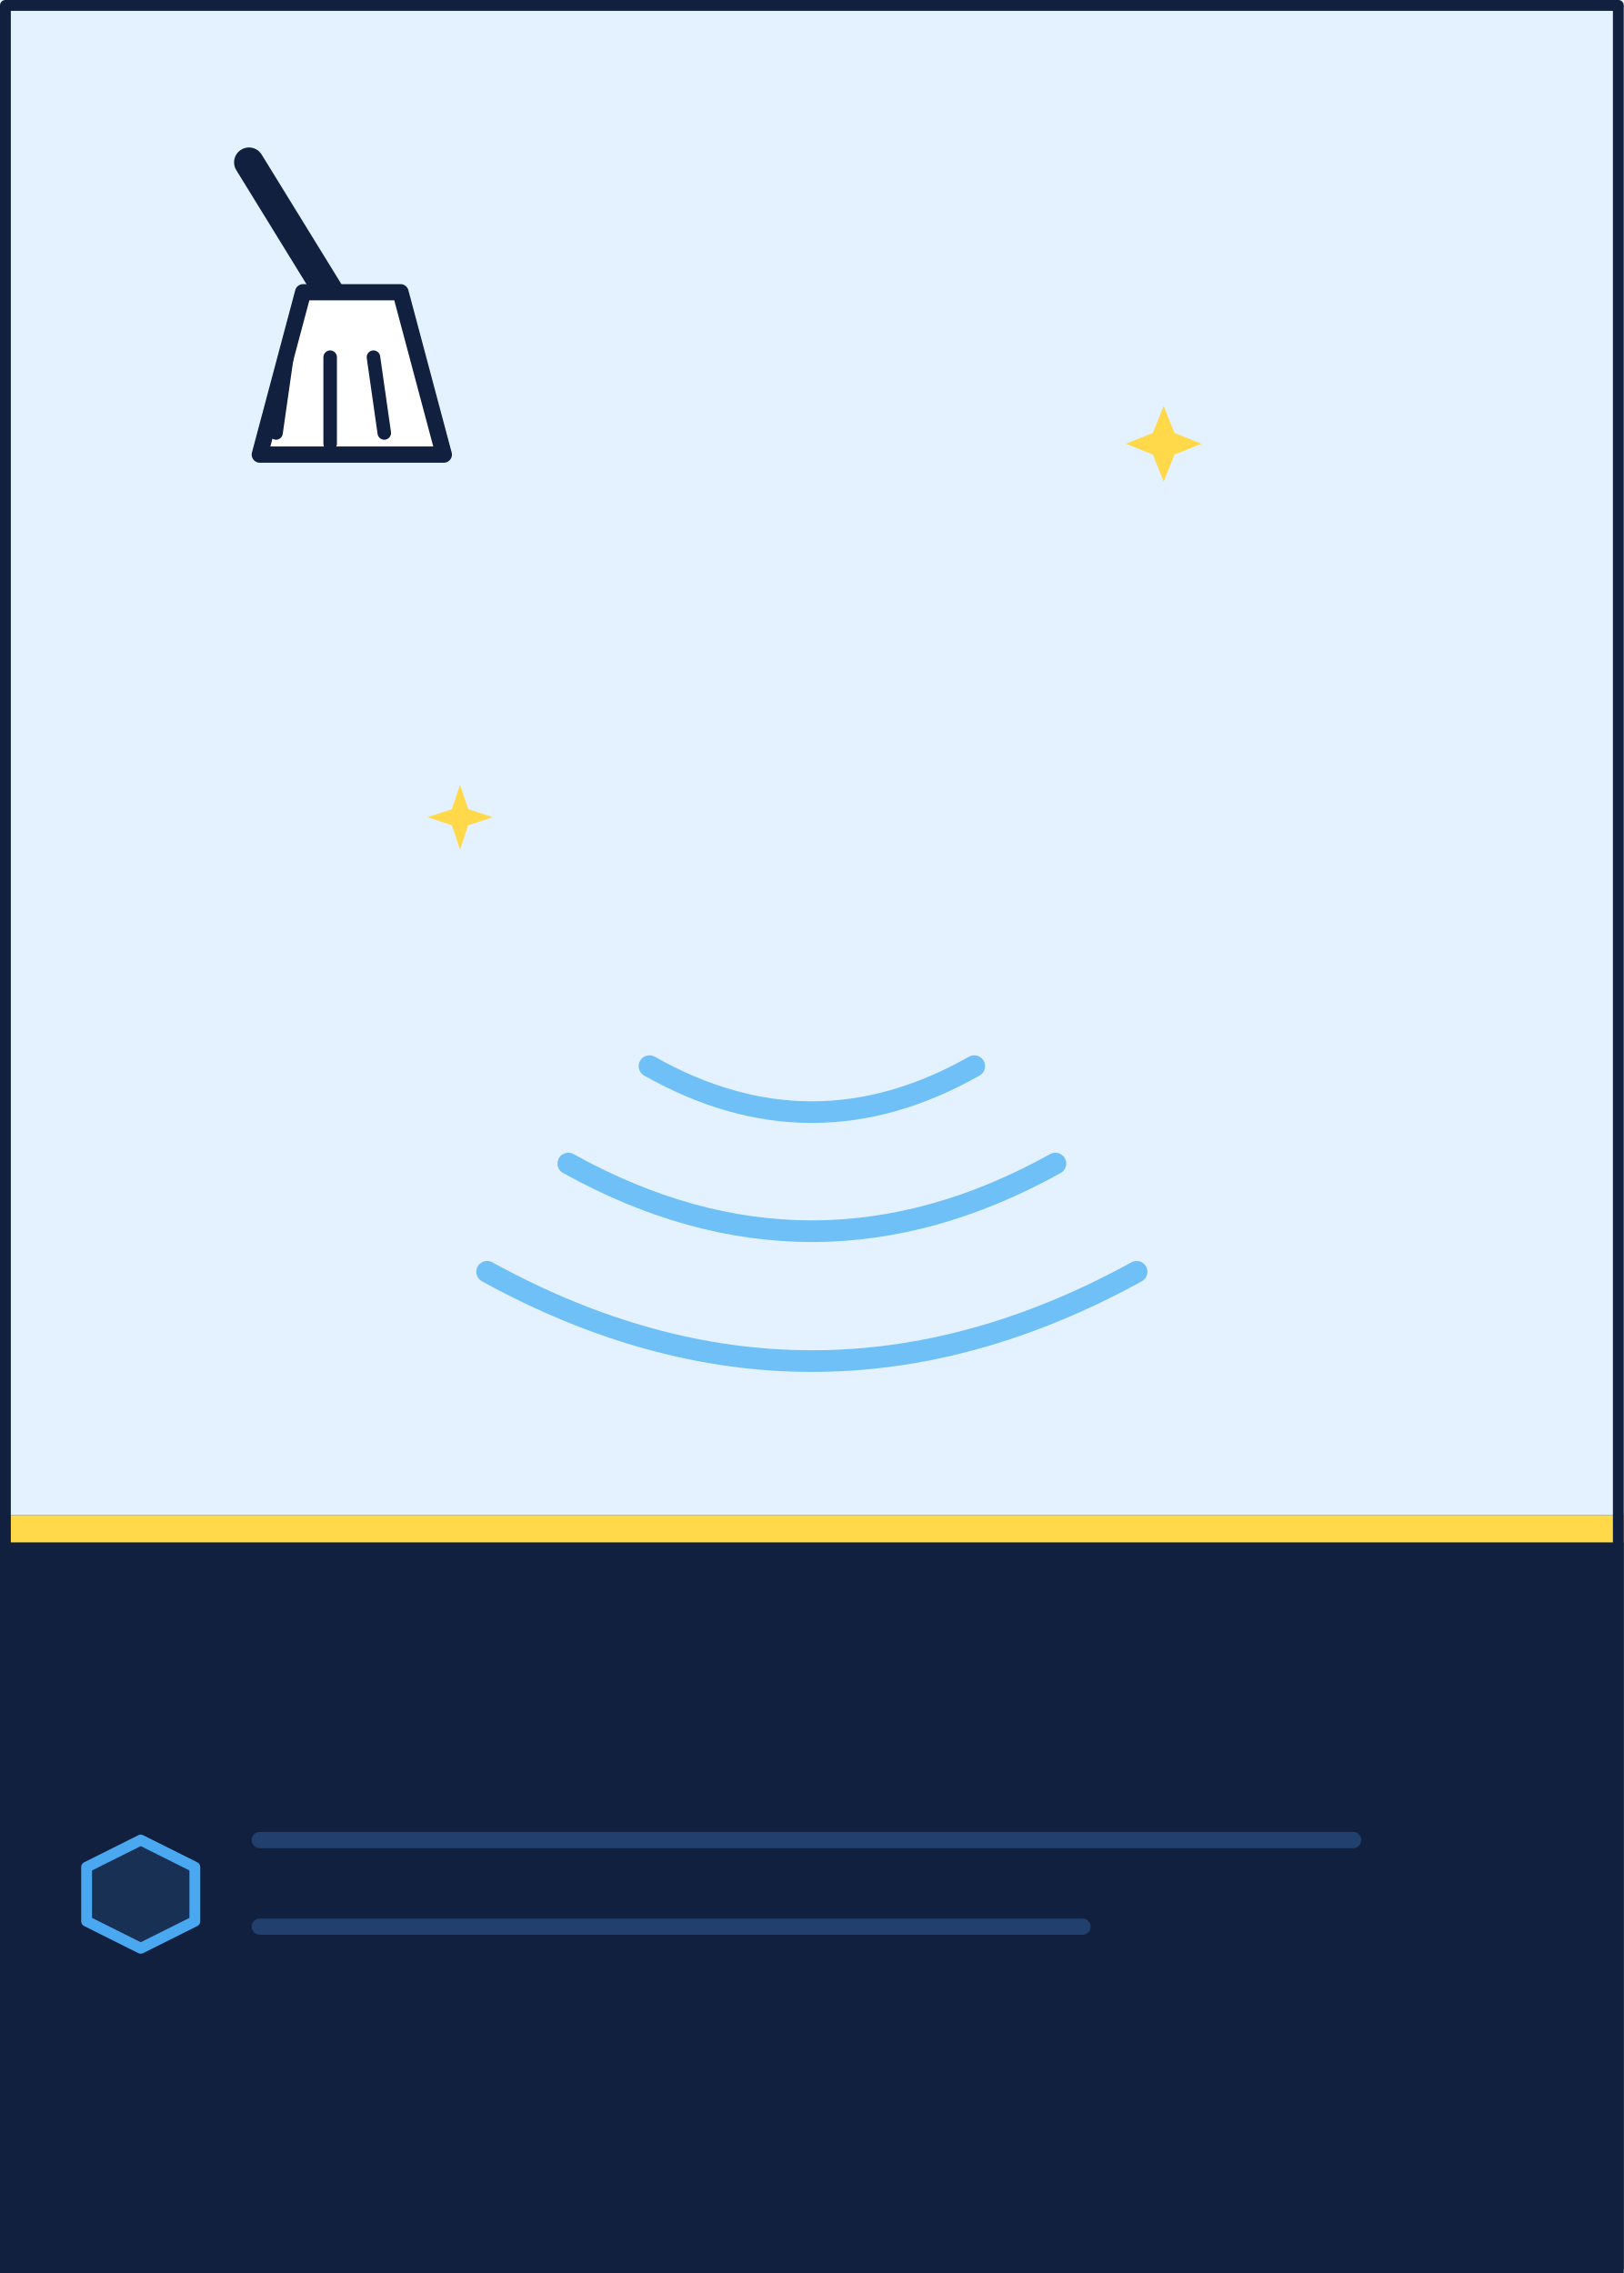
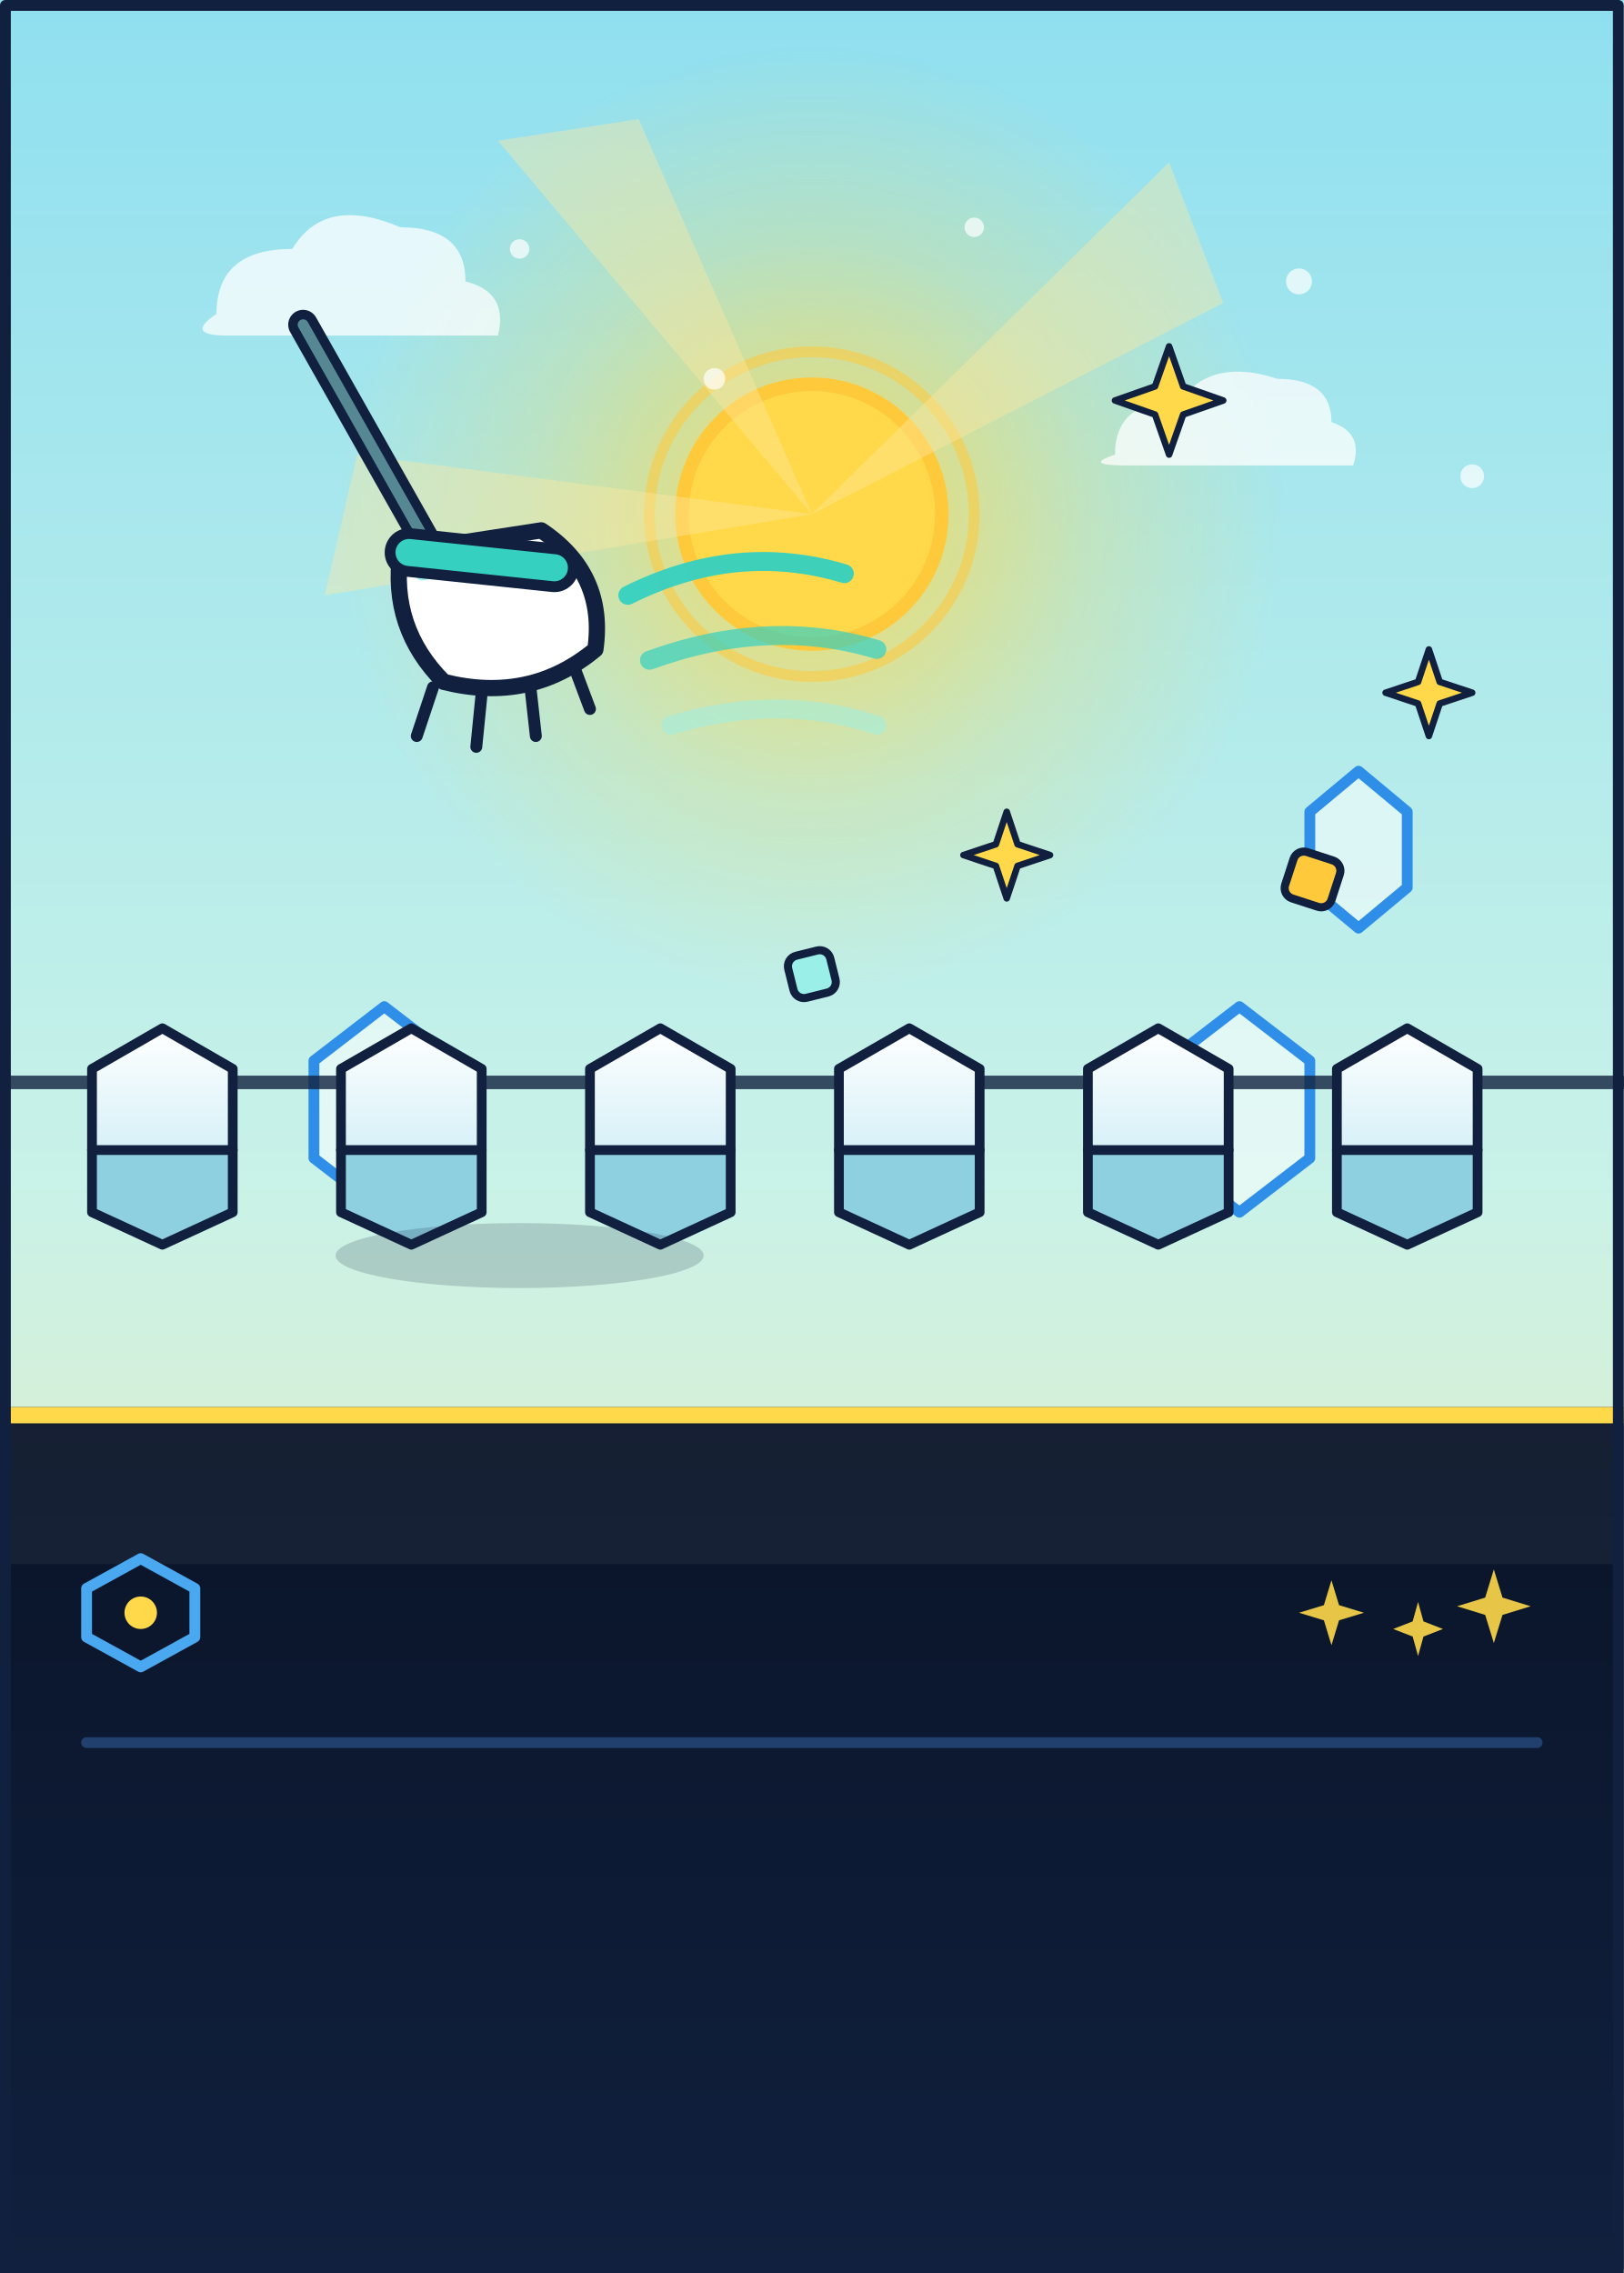
<svg xmlns="http://www.w3.org/2000/svg" width="300" height="420" viewBox="0 0 300 420">
+   <defs>
+     <linearGradient id="m1Bg" x1="0" y1="0" x2="0" y2="1">
+       <stop offset="0%" stop-color="#8fdff0" />
+       <stop offset="52%" stop-color="#c9f2e8" />
+       <stop offset="100%" stop-color="#ffe9a4" />
+     </linearGradient>
+     <radialGradient id="m1Sun" cx="50%" cy="50%" r="50%">
+       <stop offset="0%" stop-color="#ffd94a" stop-opacity=".85" />
+       <stop offset="60%" stop-color="#ffd94a" stop-opacity=".25" />
+       <stop offset="100%" stop-color="#ffd94a" stop-opacity="0" />
+     </radialGradient>
+     <linearGradient id="m1Hex" x1="0" y1="0" x2="0" y2="1">
+       <stop offset="0%" stop-color="#ffffff" />
+       <stop offset="100%" stop-color="#c9ecf5" />
+     </linearGradient>
+     <linearGradient id="m1Bar" x1="0" y1="0" x2="0" y2="1">
+       <stop offset="0%" stop-color="#0a1428" />
+       <stop offset="100%" stop-color="#10203e" />
+     </linearGradient>
+   </defs>
  <g stroke-linejoin="round" stroke-linecap="round">
-     <rect width="300" height="420" fill="#e4f2ff" />
-     <g fill="none" stroke="#6fc0f7" stroke-width="4">
-       <path d="M 120,197 Q 150,214 180,197" />
-       <path d="M 105,215 Q 150,240 195,215" />
-       <path d="M 90,235 Q 150,268 210,235" />
+     <rect width="300" height="420" fill="url(#m1Bg)" />
+     <circle cx="150" cy="96" r="88" fill="url(#m1Sun)" />
+     <circle cx="150" cy="95" r="24" fill="#ffd94a" stroke="#ffc93c" stroke-width="2.5" />
+     <circle cx="150" cy="95" r="30" fill="none" stroke="#ffc93c" stroke-width="2" opacity=".55" />
+     <g fill="#ffe9a0" opacity=".4">
+       <polygon points="150,95 92,26 118,22" />
+       <polygon points="150,95 216,30 226,56" />
+       <polygon points="150,95 60,110 66,84" />
    </g>
-     <path d="M 46,30 L 62,56" fill="none" stroke="#10203e" stroke-width="5.5" />
-     <path d="M 56,54 L 74,54 L 82,84 L 48,84 Z" fill="#ffffff" stroke="#10203e" stroke-width="3" />
-     <g fill="none" stroke="#10203e" stroke-width="2.5">
-       <path d="M 53,66 L 51,80" />
-       <path d="M 61,66 L 61,82" />
-       <path d="M 69,66 L 71,80" />
+     <g fill="#ffffff" opacity=".75">
+       <path d="M 40,58 Q 40,46 54,46 Q 60,36 74,42 Q 86,42 86,52 Q 94,54 92,62 L 42,62 Q 34,62 40,58 Z" />
+       <path d="M 206,84 Q 206,74 218,74 Q 224,66 236,70 Q 246,70 246,78 Q 252,80 250,86 L 208,86 Q 200,86 206,84 Z" />
    </g>
-     <path d="M 215,75 L 217,80 L 222,82 L 217,84 L 215,89 L 213,84 L 208,82 L 213,80 Z" fill="#ffd94a" />
-     <path d="M 85,145 L 86.5,149.5 L 91,151 L 86.5,152.5 L 85,157 L 83.5,152.5 L 79,151 L 83.5,149.5 Z" fill="#ffd94a" />
-     <rect y="280" width="300" height="140" fill="#10203e" />
-     <rect y="280" width="300" height="5" fill="#ffd94a" />
-     <polygon points="26,340 36,345 36,355 26,360 16,355 16,345" fill="#183054" stroke="#4aa8f0" stroke-width="2" />
-     <g stroke="#22406e" stroke-width="3">
-       <line x1="48" y1="340" x2="250" y2="340" />
-       <line x1="48" y1="356" x2="200" y2="356" />
+     <g fill="#ffffff" fill-opacity=".5" stroke="#2f8fe8" stroke-width="2">
+       <polygon points="58,196 71,186 84,196 84,214 71,224 58,214" />
+       <polygon points="216,196 229,186 242,196 242,214 229,224 216,214" />
+       <polygon points="242,150 251,142.5 260,150 260,164 251,171.5 242,164" />
    </g>
+     <line x1="0" y1="200" x2="300" y2="200" stroke="#10203e" stroke-width="2.5" opacity=".8" />
+     <g stroke="#10203e" stroke-width="1.8">
+       <g fill="url(#m1Hex)">
+         <polygon points="17,197.5 30,190 43,197.5 43,212.5 30,220 17,212.5" />
+         <polygon points="63,197.5 76,190 89,197.5 89,212.5 76,220 63,212.5" />
+         <polygon points="109,197.5 122,190 135,197.5 135,212.5 122,220 109,212.5" />
+         <polygon points="155,197.5 168,190 181,197.5 181,212.5 168,220 155,212.5" />
+         <polygon points="201,197.5 214,190 227,197.5 227,212.5 214,220 201,212.5" />
+         <polygon points="247,197.5 260,190 273,197.5 273,212.5 260,220 247,212.5" />
+       </g>
+       <g fill="#8fd0e0">
+         <polygon points="17,212.5 43,212.5 43,224 30,230 17,224" />
+         <polygon points="63,212.5 89,212.5 89,224 76,230 63,224" />
+         <polygon points="109,212.5 135,212.5 135,224 122,230 109,224" />
+         <polygon points="155,212.5 181,212.5 181,224 168,230 155,224" />
+         <polygon points="201,212.5 227,212.5 227,224 214,230 201,224" />
+         <polygon points="247,212.5 273,212.5 273,224 260,230 247,224" />
+       </g>
+     </g>
+     <ellipse cx="96" cy="232" rx="34" ry="6" fill="#10203e" opacity=".18" />
+     <line x1="56" y1="60" x2="82" y2="106" stroke="#10203e" stroke-width="5.5" />
+     <line x1="56" y1="60" x2="82" y2="106" stroke="#9af0e8" stroke-width="2" opacity=".5" />
+     <path d="M 74,102 L 100,98 Q 112,106 110,120 Q 98,130 82,126 Q 72,116 74,102 Z" fill="#ffffff" stroke="#10203e" stroke-width="3" />
+     <path d="M 78,106 Q 92,103 104,106" fill="none" stroke="#9af0e8" stroke-width="2.5" />
+     <rect x="72" y="100" width="34" height="7" rx="3.5" fill="#35d0c0" stroke="#10203e" stroke-width="2" transform="rotate(6 89 103.5)" />
+     <g stroke="#10203e" stroke-width="2.2">
+       <line x1="80" y1="127" x2="77" y2="136" />
+       <line x1="89" y1="128" x2="88" y2="138" />
+       <line x1="98" y1="127" x2="99" y2="136" />
+       <line x1="106" y1="123" x2="109" y2="131" />
+     </g>
+     <g fill="none" stroke="#35d0c0" stroke-width="3.5">
+       <path d="M 116,110 Q 136,100 156,106" opacity=".95" />
+       <path d="M 120,122 Q 142,114 162,120" opacity=".7" />
+       <path d="M 124,134 Q 144,128 162,134" stroke="#9af0e8" opacity=".5" />
+     </g>
+     <g fill="#ffd94a" stroke="#10203e" stroke-width="1.2">
+       <path d="M 216,64 L 218.6,71.4 L 226,74 L 218.6,76.6 L 216,84 L 213.4,76.6 L 206,74 L 213.4,71.4 Z" />
+       <path d="M 264,120 L 266,126 L 272,128 L 266,130 L 264,136 L 262,130 L 256,128 L 262,126 Z" />
+       <path d="M 186,150 L 188,156 L 194,158 L 188,160 L 186,166 L 184,160 L 178,158 L 184,156 Z" />
+     </g>
+     <g fill="#ffffff" opacity=".7">
+       <circle cx="240" cy="52" r="2.4" />
+       <circle cx="132" cy="70" r="2" />
+       <circle cx="180" cy="42" r="1.8" />
+       <circle cx="272" cy="88" r="2.2" />
+       <circle cx="96" cy="46" r="1.8" />
+     </g>
+     <g stroke="#10203e" stroke-width="1.5">
+       <rect x="238" y="158" width="9" height="9" rx="2" fill="#ffc93c" transform="rotate(18 242.5 162.5)" />
+       <rect x="146" y="176" width="8" height="8" rx="2" fill="#9af0e8" transform="rotate(-14 150 180)" />
+     </g>
+     <rect y="260" width="300" height="160" fill="url(#m1Bar)" />
+     <rect y="260" width="300" height="3" fill="#ffd94a" />
+     <rect y="263" width="300" height="26" fill="#ffffff" opacity=".05" />
+     <polygon points="26,288 36,293.5 36,302.5 26,308 16,302.5 16,293.5" fill="none" stroke="#4aa8f0" stroke-width="2" />
+     <circle cx="26" cy="298" r="3" fill="#ffd94a" />
+     <g fill="#ffd94a" opacity=".9">
+       <path d="M 246,292 L 247.4,296.6 L 252,298 L 247.4,299.4 L 246,304 L 244.6,299.4 L 240,298 L 244.6,296.6 Z" />
+       <path d="M 262,296 L 263,299.6 L 266.6,301 L 263,302.4 L 262,306 L 261,302.4 L 257.4,301 L 261,299.6 Z" />
+       <path d="M 276,290 L 277.6,295.2 L 282.8,296.8 L 277.6,298.4 L 276,303.6 L 274.4,298.4 L 269.2,296.8 L 274.4,295.2 Z" />
+     </g>
+     <line x1="16" y1="322" x2="284" y2="322" stroke="#22406e" stroke-width="2" />
    <rect x="1" y="1" width="298" height="418" fill="none" stroke="#10203e" stroke-width="2" />
  </g>
</svg>
